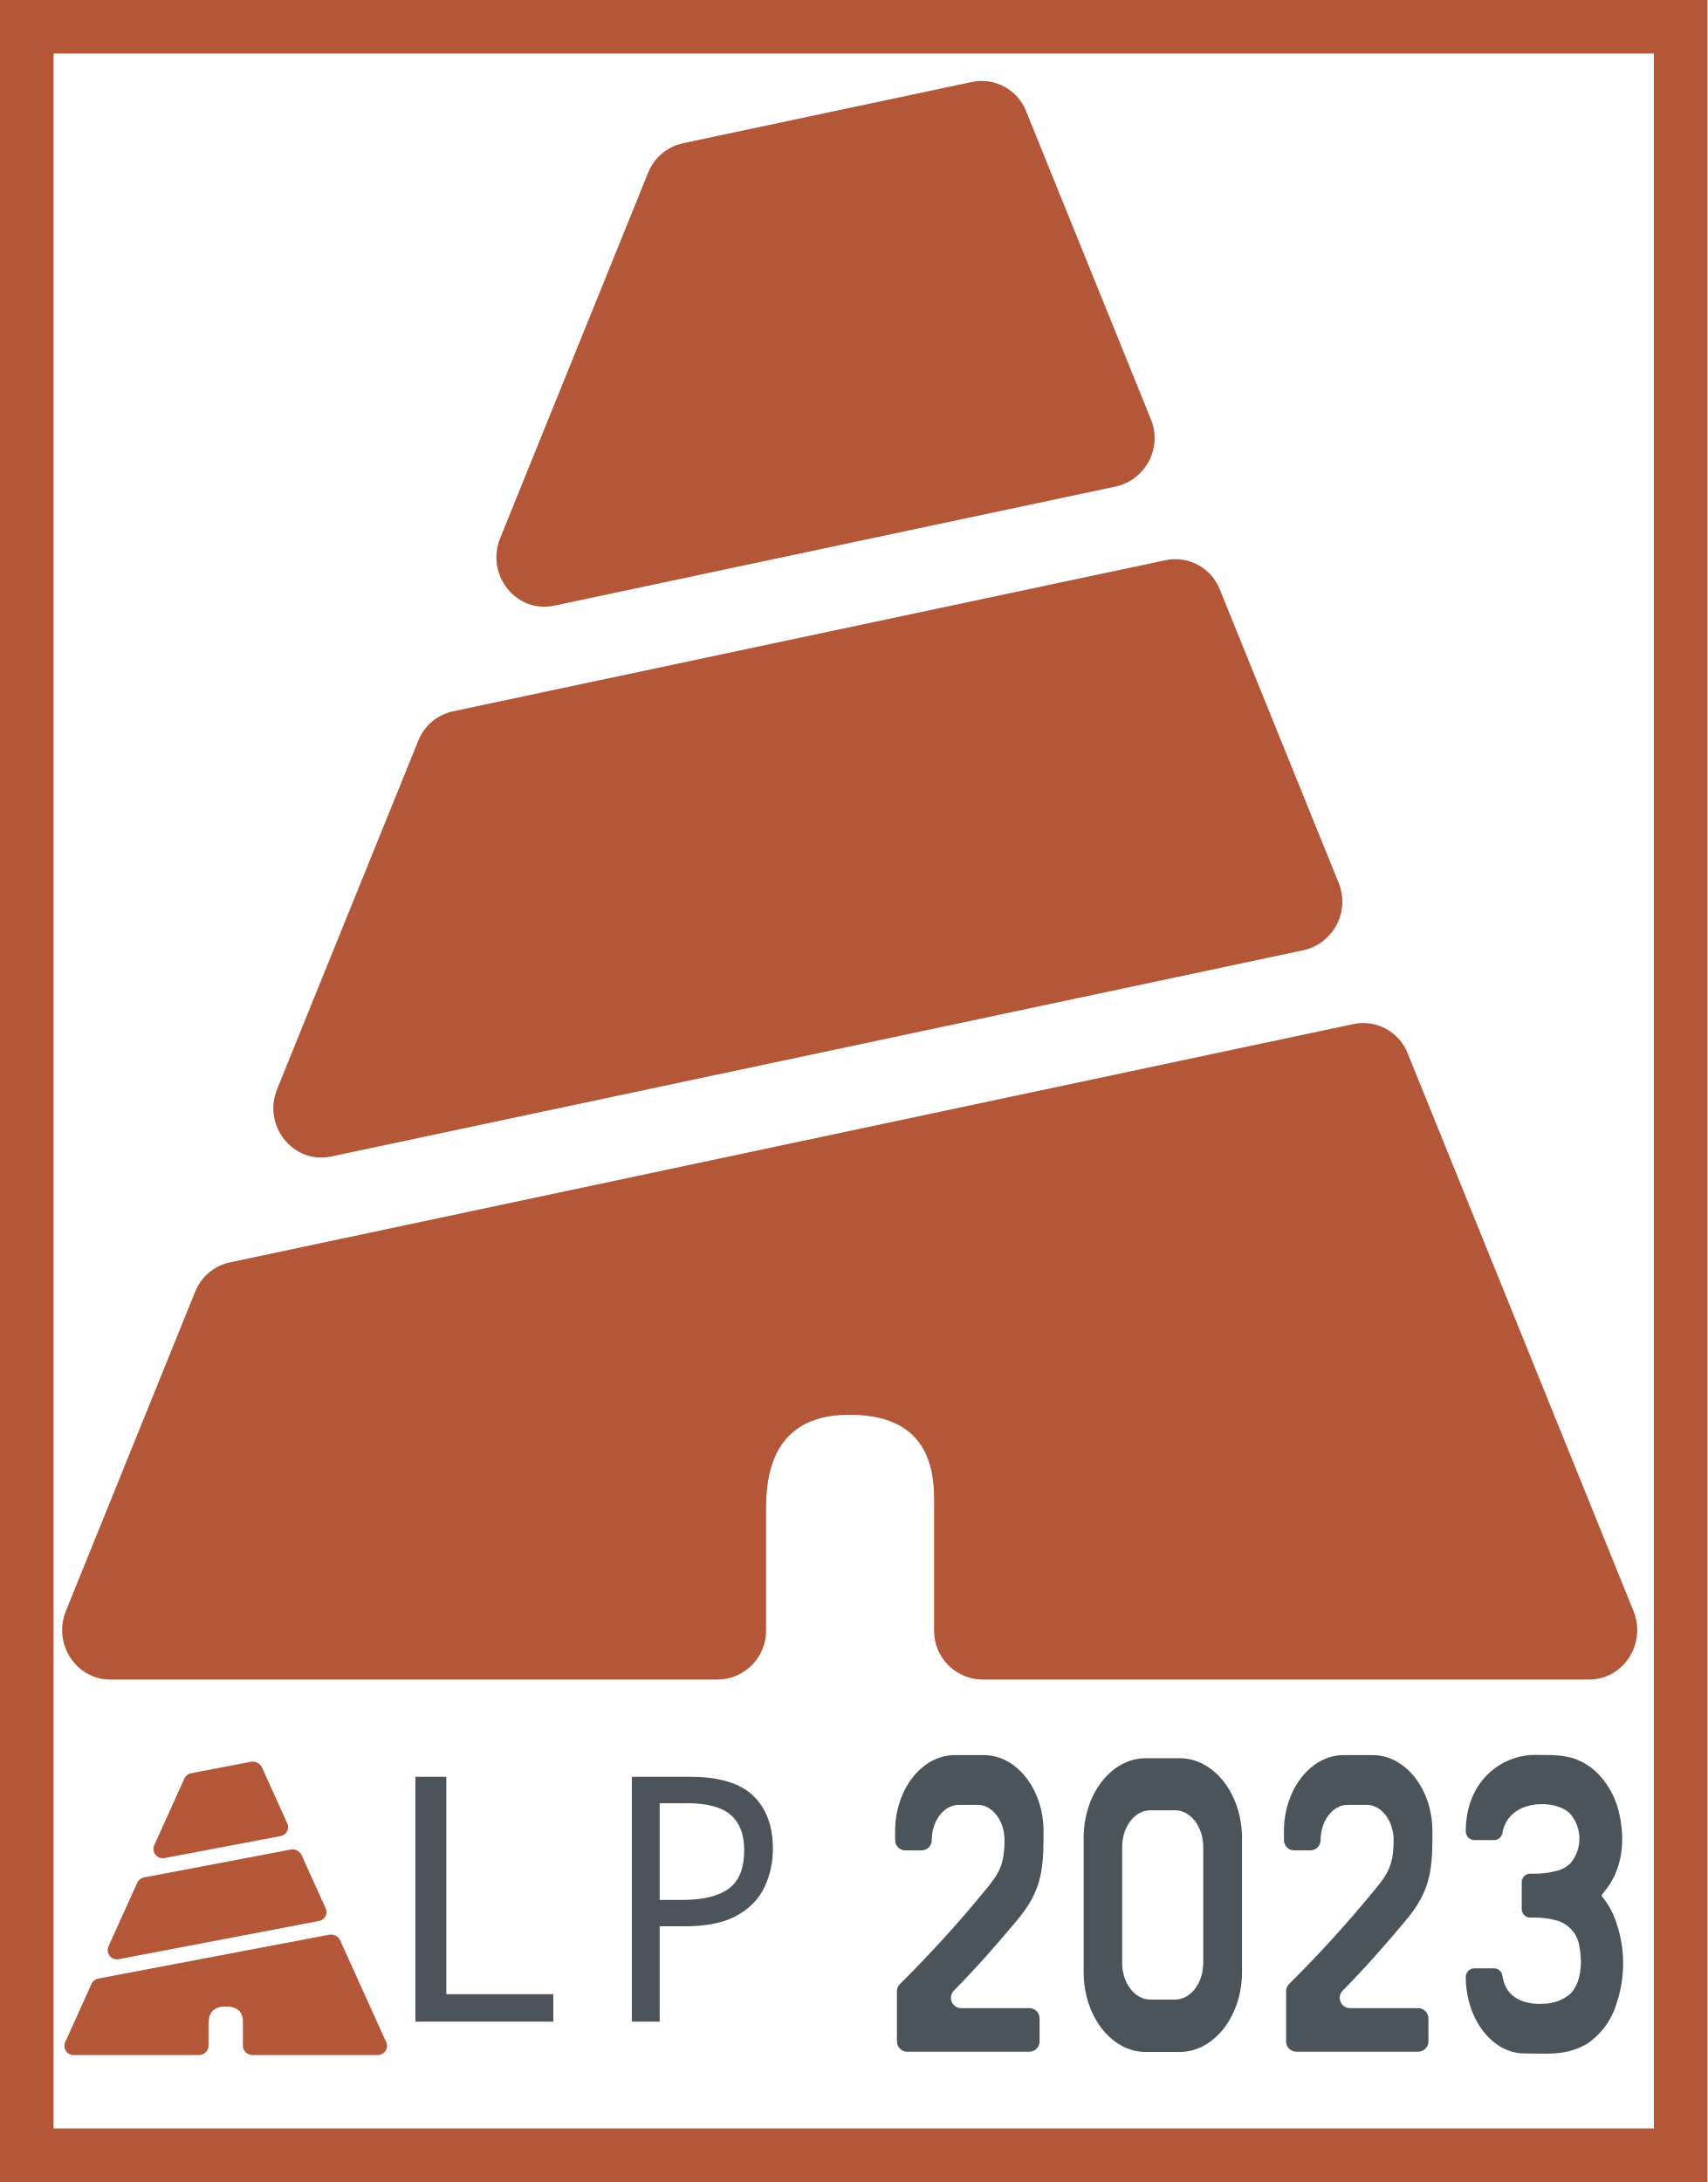
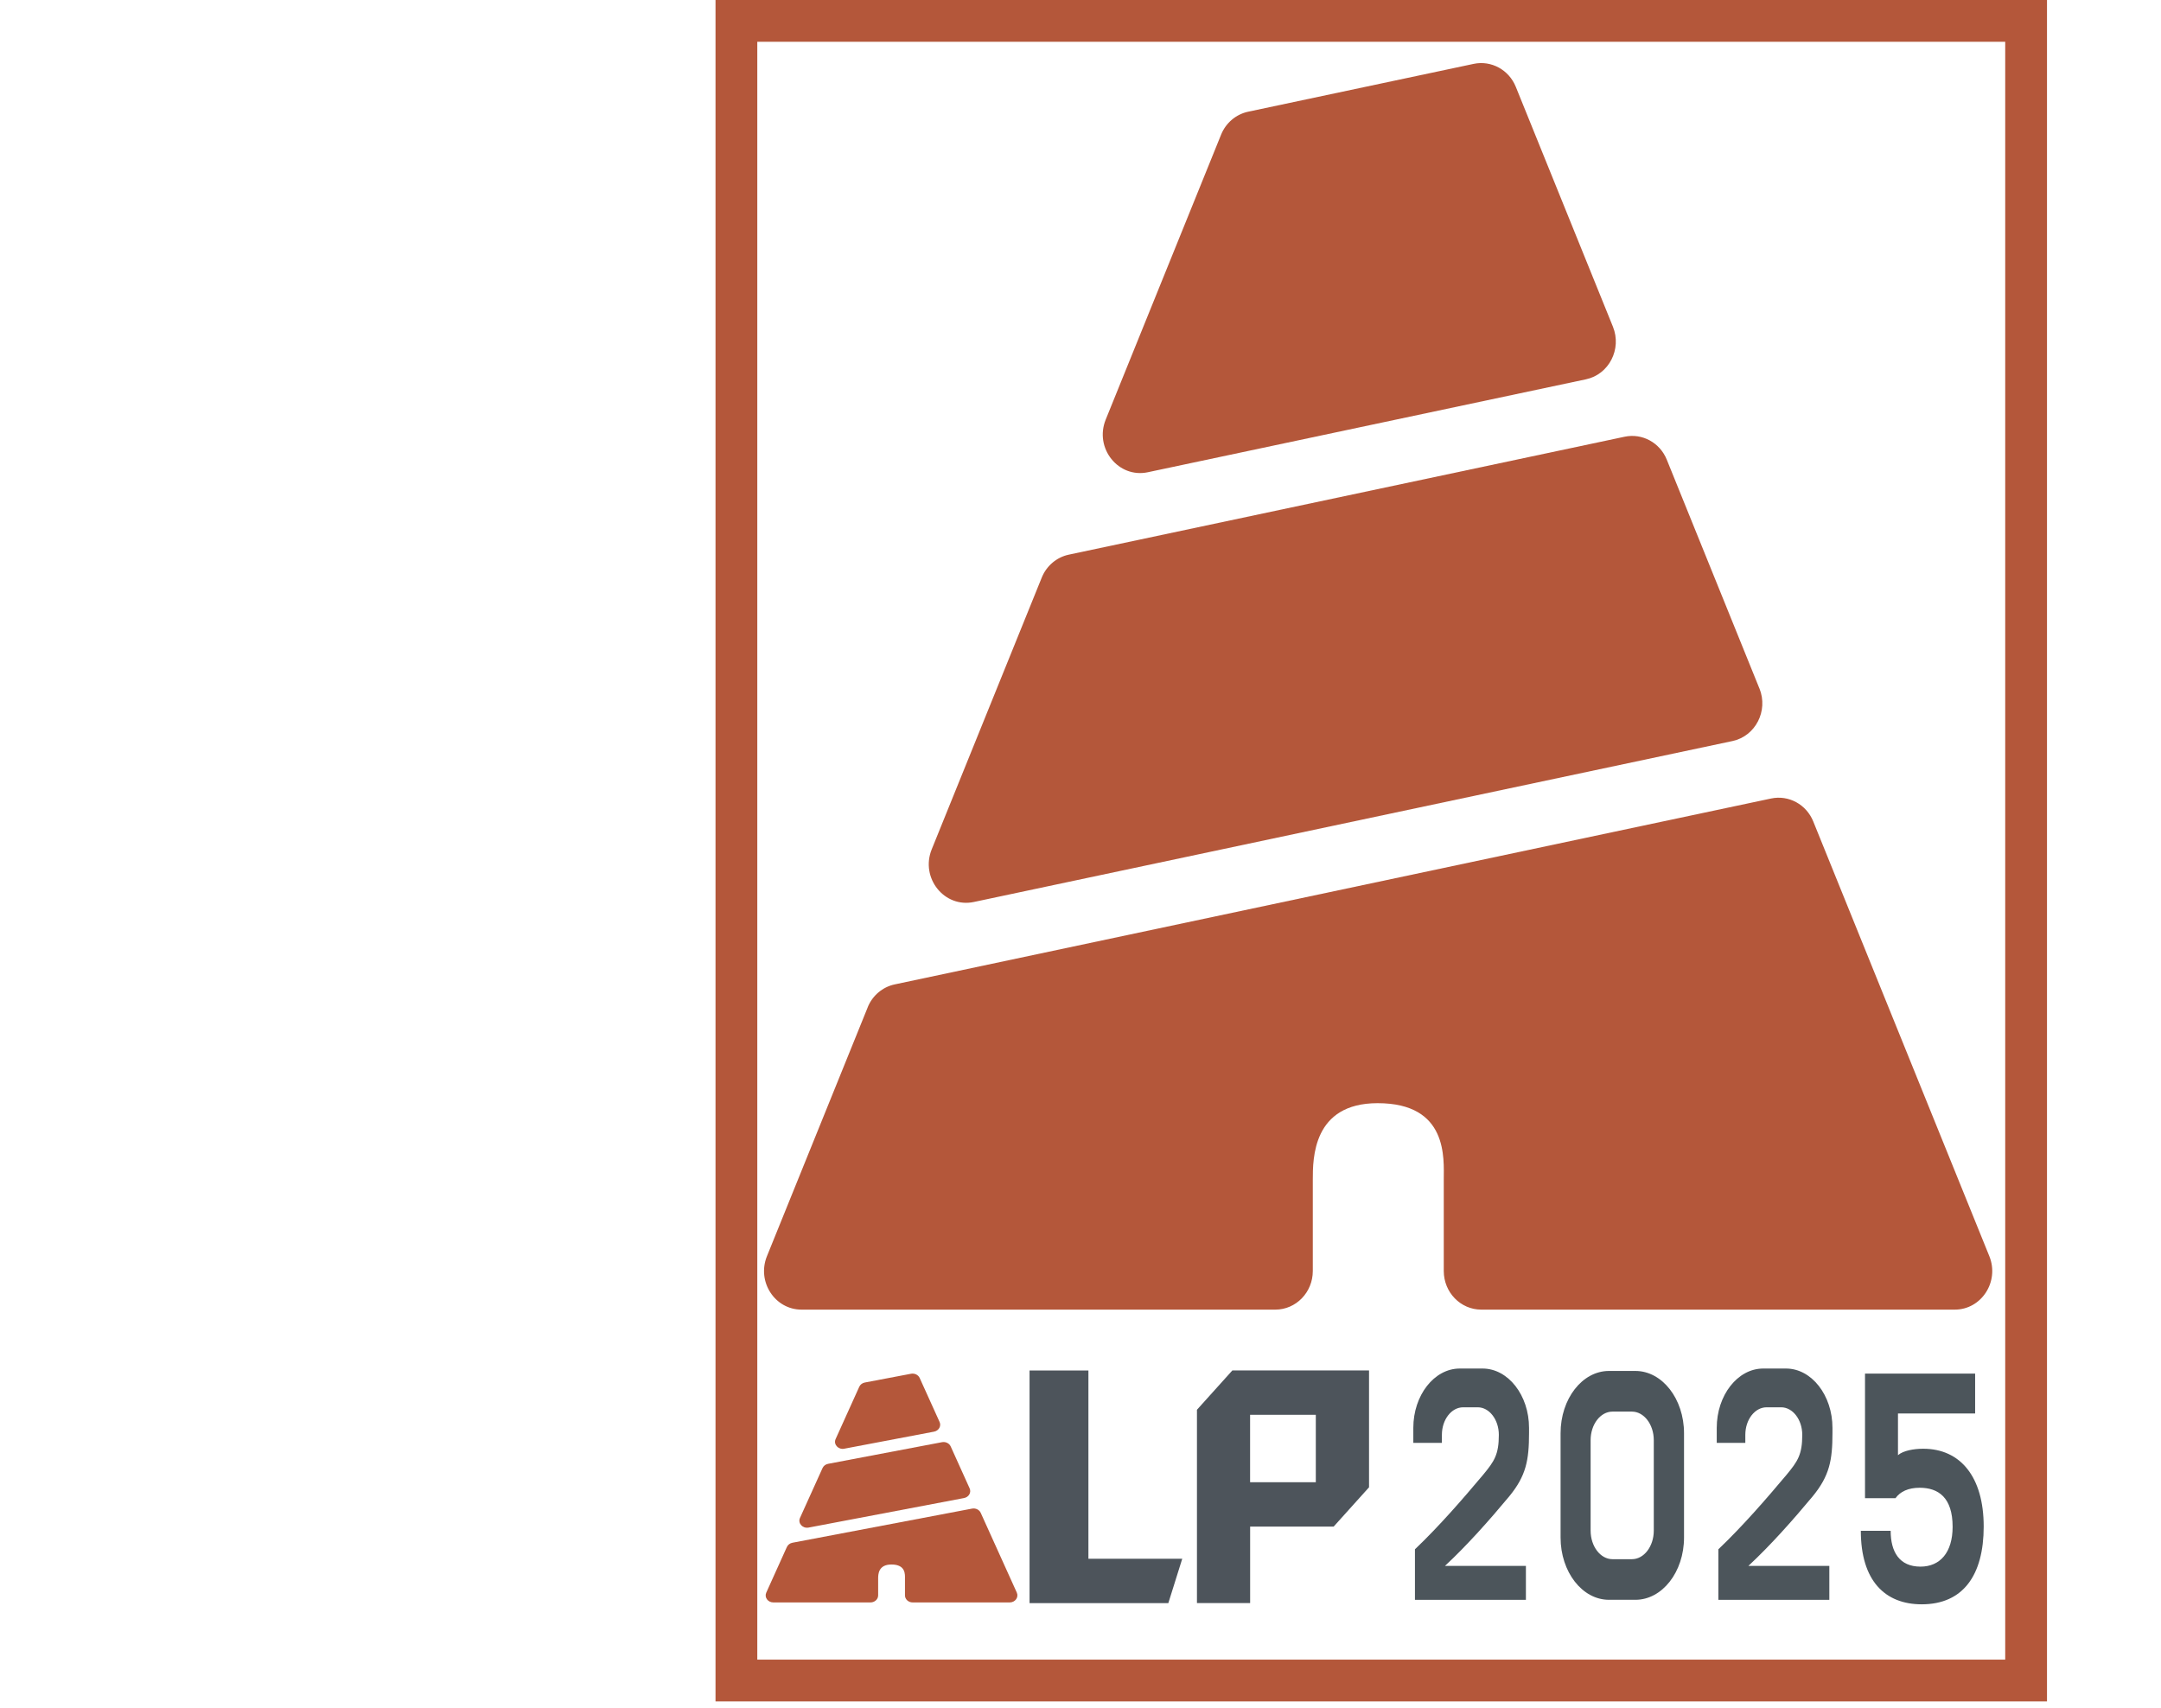
- <svg xmlns="http://www.w3.org/2000/svg" viewBox="0 0 318.71 407.27">
+ <svg xmlns="http://www.w3.org/2000/svg" viewBox="0 0 517.27 408.79">
  <defs>
-     <style>.cls-1{fill:none;stroke:#b45739;stroke-miterlimit:10;stroke-width:10px;}.cls-2{fill:#b45739;}.cls-3{fill:#4c545b;}.cls-4{font-size:64px;fill:#4d535a;font-family:HYZhuZiKaKuTiW, HYZhuZiKaKuTi;}</style>
+     <style>
+       .cls-1 {
+         fill: none;
+         stroke: #b4573a;
+         stroke-miterlimit: 10;
+         stroke-width: 10px;
+       }
+ 
+       .cls-2 {
+         fill: #4c555b;
+       }
+ 
+       .cls-2, .cls-3, .cls-4 {
+         stroke-width: 0px;
+       }
+ 
+       .cls-3 {
+         fill: #4d545b;
+       }
+ 
+       .cls-4 {
+         fill: #b4573a;
+       }
+     </style>
  </defs>
-   <g id="外框">
-     <rect class="cls-1" x="5" y="5" width="308.71" height="397.27" />
+   <g id="_外框" data-name="外框">
+     <rect class="cls-1" x="176.27" y="5" width="308.71" height="397.27" />
  </g>
-   <g id="大A">
-     <path class="cls-2" d="M298.88,282.57l-24.12,59.57c-2.47,6.09,1.88,12.8,8.28,12.8H396.45a9.11,9.11,0,0,0,9-9.24V323.87c0-5.1,0-18.36,15.52-18.36h0c16.95,0,15.84,13.26,15.84,18.36V345.7a9.11,9.11,0,0,0,9,9.24H559.08c6.41,0,10.75-6.71,8.28-12.8L525.22,238.07a8.92,8.92,0,0,0-10.09-5.49l-209.78,44.5A9,9,0,0,0,298.88,282.57Z" transform="translate(-262.46 -41.45)" />
-     <path class="cls-2" d="M512.33,206.24l-22.18-54.76A8.92,8.92,0,0,0,480.06,146L347,174.22a9,9,0,0,0-6.47,5.49l-26.34,65c-2.78,6.85,3,14.1,10.09,12.6l181.57-38.52A9.28,9.28,0,0,0,512.33,206.24Z" transform="translate(-262.46 -41.45)" />
-     <path class="cls-2" d="M477.26,119.65,454,62.23a8.92,8.92,0,0,0-10.09-5.49l-54,11.45a9.07,9.07,0,0,0-6.47,5.49l-27.62,68.21c-2.77,6.85,3,14.1,10.09,12.61l104.85-22.25A9.27,9.27,0,0,0,477.26,119.65Z" transform="translate(-262.46 -41.45)" />
+   <g id="_大A" data-name="大A">
+     <path class="cls-4" d="m207.7,241.13l-24.12,59.57c-2.46,6.09,1.88,12.79,8.28,12.79h113.41c4.95,0,8.97-4.14,8.97-9.24v-21.82c0-5.1-.03-18.36,15.52-18.36h0c16.94,0,15.83,13.26,15.83,18.36v21.82c0,5.1,4.02,9.24,8.97,9.24h113.34c6.4,0,10.74-6.71,8.28-12.79l-42.15-104.07c-1.65-4.08-5.88-6.38-10.09-5.49l-209.78,44.5c-2.91.62-5.33,2.67-6.47,5.49Z" />
+     <path class="cls-4" d="m421.14,164.79l-22.17-54.76c-1.65-4.08-5.88-6.38-10.09-5.49l-133.05,28.23c-2.91.62-5.33,2.67-6.47,5.49l-26.34,65.05c-2.77,6.85,3.03,14.1,10.09,12.6l181.57-38.52c5.53-1.17,8.64-7.24,6.47-12.6Z" />
+     <path class="cls-4" d="m386.08,78.2l-23.25-57.42c-1.65-4.08-5.88-6.38-10.09-5.49l-53.98,11.45c-2.91.62-5.33,2.67-6.47,5.49l-27.62,68.21c-2.77,6.85,3.03,14.1,10.09,12.6l104.85-22.24c5.53-1.17,8.64-7.24,6.47-12.6Z" />
  </g>
-   <g id="小A">
-     <path class="cls-2" d="M279.54,411.74l-4.94,10.94a1.71,1.71,0,0,0,1.7,2.34h23.24a1.77,1.77,0,0,0,1.84-1.69v-4c0-.93,0-3.37,3.18-3.37h0c3.47,0,3.24,2.44,3.24,3.37v4a1.78,1.78,0,0,0,1.84,1.69h23.23a1.71,1.71,0,0,0,1.7-2.34l-8.64-19.11a1.89,1.89,0,0,0-2.07-1l-43,8.17A1.83,1.83,0,0,0,279.54,411.74Z" transform="translate(-262.46 -41.45)" />
-     <path class="cls-2" d="M323.29,397.73l-4.55-10.05a1.86,1.86,0,0,0-2.06-1l-27.27,5.18a1.81,1.81,0,0,0-1.33,1l-5.4,11.94a1.74,1.74,0,0,0,2.07,2.31L322,400A1.68,1.68,0,0,0,323.29,397.73Z" transform="translate(-262.46 -41.45)" />
-     <path class="cls-2" d="M316.1,381.83l-4.76-10.54a1.89,1.89,0,0,0-2.07-1l-11.06,2.11a1.8,1.8,0,0,0-1.33,1l-5.66,12.53a1.74,1.74,0,0,0,2.07,2.31l21.49-4.08A1.68,1.68,0,0,0,316.1,381.83Z" transform="translate(-262.46 -41.45)" />
+   <g id="_小A" data-name="小A">
+     <path class="cls-4" d="m188.36,370.29l-4.94,10.94c-.51,1.12.38,2.35,1.7,2.35h23.24c1.02,0,1.84-.76,1.84-1.7v-4.01c0-.94,0-3.37,3.18-3.37h0c3.47,0,3.24,2.43,3.24,3.37v4.01c0,.94.82,1.7,1.84,1.7h23.23c1.31,0,2.2-1.23,1.7-2.35l-8.64-19.1c-.34-.75-1.21-1.17-2.07-1.01l-42.99,8.17c-.6.11-1.09.49-1.33,1.01Z" />
+     <path class="cls-4" d="m232.1,356.28l-4.54-10.05c-.34-.75-1.21-1.17-2.07-1.01l-27.27,5.18c-.6.11-1.09.49-1.33,1.01l-5.4,11.94c-.57,1.26.62,2.59,2.07,2.31l37.21-7.07c1.13-.22,1.77-1.33,1.33-2.31Z" />
+     <path class="cls-4" d="m224.91,340.39l-4.77-10.54c-.34-.75-1.21-1.17-2.07-1.01l-11.06,2.1c-.6.11-1.09.49-1.33,1.01l-5.66,12.52c-.57,1.26.62,2.59,2.07,2.31l21.49-4.08c1.13-.22,1.77-1.33,1.33-2.31Z" />
  </g>
-   <g id="图形化文本">
-     <path class="cls-3" d="M429.88,413.11a1.88,1.88,0,0,1,.59-1.37,227.49,227.49,0,0,0,15.69-17.23c2.7-3.26,3.8-4.86,3.8-9.6,0-3.65-2.3-6.59-5-6.59h-3.49c-2.8,0-5.09,2.94-5.09,6.59h0a1.92,1.92,0,0,1-1.92,1.92h-3a1.91,1.91,0,0,1-1.92-1.92v-1.66c0-7.81,5-14.21,11.13-14.21h5.44c6.14,0,11.13,6.4,11.13,14.21v1.21c0,6.53-.69,10.24-4.74,15.17-3.78,4.54-7.86,9.19-12,13.38a1.92,1.92,0,0,0,1.37,3.26h12.72a1.92,1.92,0,0,1,1.92,1.92v4.29a1.92,1.92,0,0,1-1.92,1.92H431.8a1.92,1.92,0,0,1-1.92-1.92Z" transform="translate(-262.46 -41.45)" />
-     <path class="cls-3" d="M482.65,369.62c6.39,0,11.64,6.65,11.64,14.91v25c0,8.26-5.25,14.92-11.64,14.92h-6.34c-6.39,0-11.58-6.66-11.58-14.92v-25c0-8.26,5.19-14.91,11.58-14.91Zm4.4,16.57c0-3.78-2.35-6.85-5.25-6.85h-4.64c-2.9,0-5.24,3.07-5.24,6.85v21.63c0,3.78,2.34,6.85,5.24,6.85h4.64c2.9,0,5.25-3.07,5.25-6.85Z" transform="translate(-262.46 -41.45)" />
-     <path class="cls-3" d="M502.52,413.11a1.91,1.91,0,0,1,.58-1.37,225.39,225.39,0,0,0,15.69-17.23c2.7-3.26,3.8-4.86,3.8-9.6,0-3.65-2.3-6.59-5.05-6.59h-3.49c-2.8,0-5.09,2.94-5.09,6.59h0a1.92,1.92,0,0,1-1.92,1.92h-3a1.92,1.92,0,0,1-1.92-1.92v-1.66c0-7.81,5-14.21,11.13-14.21h5.44c6.14,0,11.14,6.4,11.14,14.21v1.21c0,6.53-.7,10.24-4.75,15.17-3.77,4.54-7.86,9.19-12,13.38a1.92,1.92,0,0,0,1.37,3.26h12.72a1.92,1.92,0,0,1,1.92,1.92v4.29a1.92,1.92,0,0,1-1.92,1.92H504.44a1.92,1.92,0,0,1-1.92-1.92Z" transform="translate(-262.46 -41.45)" />
-     <path class="cls-3" d="M561.77,394.7l-.39.58.39.51a14.55,14.55,0,0,1,2.5,4.86,23.28,23.28,0,0,1,0,14.53,13.75,13.75,0,0,1-5.69,7.81c-3.9,2.24-7.49,1.73-11.58,1.73-6,0-10.94-6.4-10.94-14.28h0a1.6,1.6,0,0,1,1.6-1.6h3.66a1.58,1.58,0,0,1,1.57,1.33,7.13,7.13,0,0,0,.26,1.17c1.05,3.58,4.79,4.29,7.34,4.1a7.72,7.72,0,0,0,5.09-1.86c1.85-1.79,2.35-5.5,1.7-8.7a5.9,5.9,0,0,0-4.59-5.06,14.65,14.65,0,0,0-4-.45h-.59a1.59,1.59,0,0,1-1.6-1.6v-5a1.59,1.59,0,0,1,1.6-1.6h.59a14.65,14.65,0,0,0,4-.45,5.63,5.63,0,0,0,2.89-1.47,7.13,7.13,0,0,0,0-9.22c-2.52-2.82-11.55-2.94-12.66,3.49a1.62,1.62,0,0,1-1.57,1.38h-3.69a1.6,1.6,0,0,1-1.6-1.6v-.07C536.06,374,542.6,369,549,369c3.15,0,3.6.06,3.65.06a17.57,17.57,0,0,1,3.09.45,11.6,11.6,0,0,1,5.25,3.27,15.3,15.3,0,0,1,3.54,6.46C566,384.91,565.32,390.61,561.77,394.7Z" transform="translate(-262.46 -41.45)" />
-     <text class="cls-4" transform="translate(71.34 377.34)">L</text>
-     <text class="cls-4" transform="translate(112.36 377.34) scale(0.9 1)">P</text>
+   <g id="_图形化文本" data-name="图形化文本">
+     <g>
+       <path class="cls-2" d="m338.7,370.85c5.84-5.57,11.33-11.9,16.28-17.79,2.7-3.26,3.79-4.86,3.79-9.6,0-3.65-2.3-6.59-5.04-6.59h-3.5c-2.8,0-5.09,2.94-5.09,6.59v1.92h-6.84v-3.58c0-7.81,4.99-14.21,11.13-14.21h5.44c6.14,0,11.13,6.4,11.13,14.21v1.22c0,6.53-.7,10.24-4.74,15.17-4.79,5.76-10.08,11.71-15.38,16.64h19.37v8.13h-26.56v-12.09Z" />
+       <path class="cls-2" d="m391.47,328.17c6.39,0,11.63,6.66,11.63,14.91v24.96c0,8.26-5.24,14.91-11.63,14.91h-6.34c-6.39,0-11.58-6.66-11.58-14.91v-24.96c0-8.26,5.19-14.91,11.58-14.91h6.34Zm4.39,16.58c0-3.78-2.35-6.85-5.24-6.85h-4.64c-2.9,0-5.24,3.07-5.24,6.85v21.63c0,3.78,2.35,6.85,5.24,6.85h4.64c2.9,0,5.24-3.07,5.24-6.85v-21.63Z" />
+       <path class="cls-2" d="m411.33,370.85c5.84-5.57,11.33-11.9,16.28-17.79,2.7-3.26,3.79-4.86,3.79-9.6,0-3.65-2.3-6.59-5.04-6.59h-3.5c-2.8,0-5.09,2.94-5.09,6.59v1.92h-6.84v-3.58c0-7.81,4.99-14.21,11.13-14.21h5.44c6.14,0,11.13,6.4,11.13,14.21v1.22c0,6.53-.7,10.24-4.74,15.17-4.79,5.76-10.08,11.71-15.38,16.64h19.37v8.13h-26.56v-12.09Z" />
+       <path class="cls-2" d="m474.83,365.41c0,11.65-4.94,18.62-14.83,18.62-8.79,0-14.58-5.63-14.58-17.6h7.14c0,5.06,2.1,8.58,7.14,8.58,4.69,0,7.69-3.39,7.69-9.54,0-7.04-3.45-9.34-7.89-9.34-2.7,0-4.64.9-5.79,2.5h-7.29v-29.82h26.36v9.54h-18.47v9.98c1.25-1.09,3.79-1.54,6.04-1.54,8.94,0,14.48,6.78,14.48,18.62Z" />
+     </g>
+     <g>
+       <path class="cls-3" d="m246.45,328.06h14.08v45.06h22.46l-3.33,10.62h-33.22v-55.68Z" />
+       <path class="cls-3" d="m286.51,337.46l8.47-9.41h32.72v27.97l-8.47,9.41h-19.99v18.3h-12.73v-46.27Zm28.45,17.34v-16.13h-15.73v16.13h15.73Z" />
+     </g>
  </g>
</svg>
